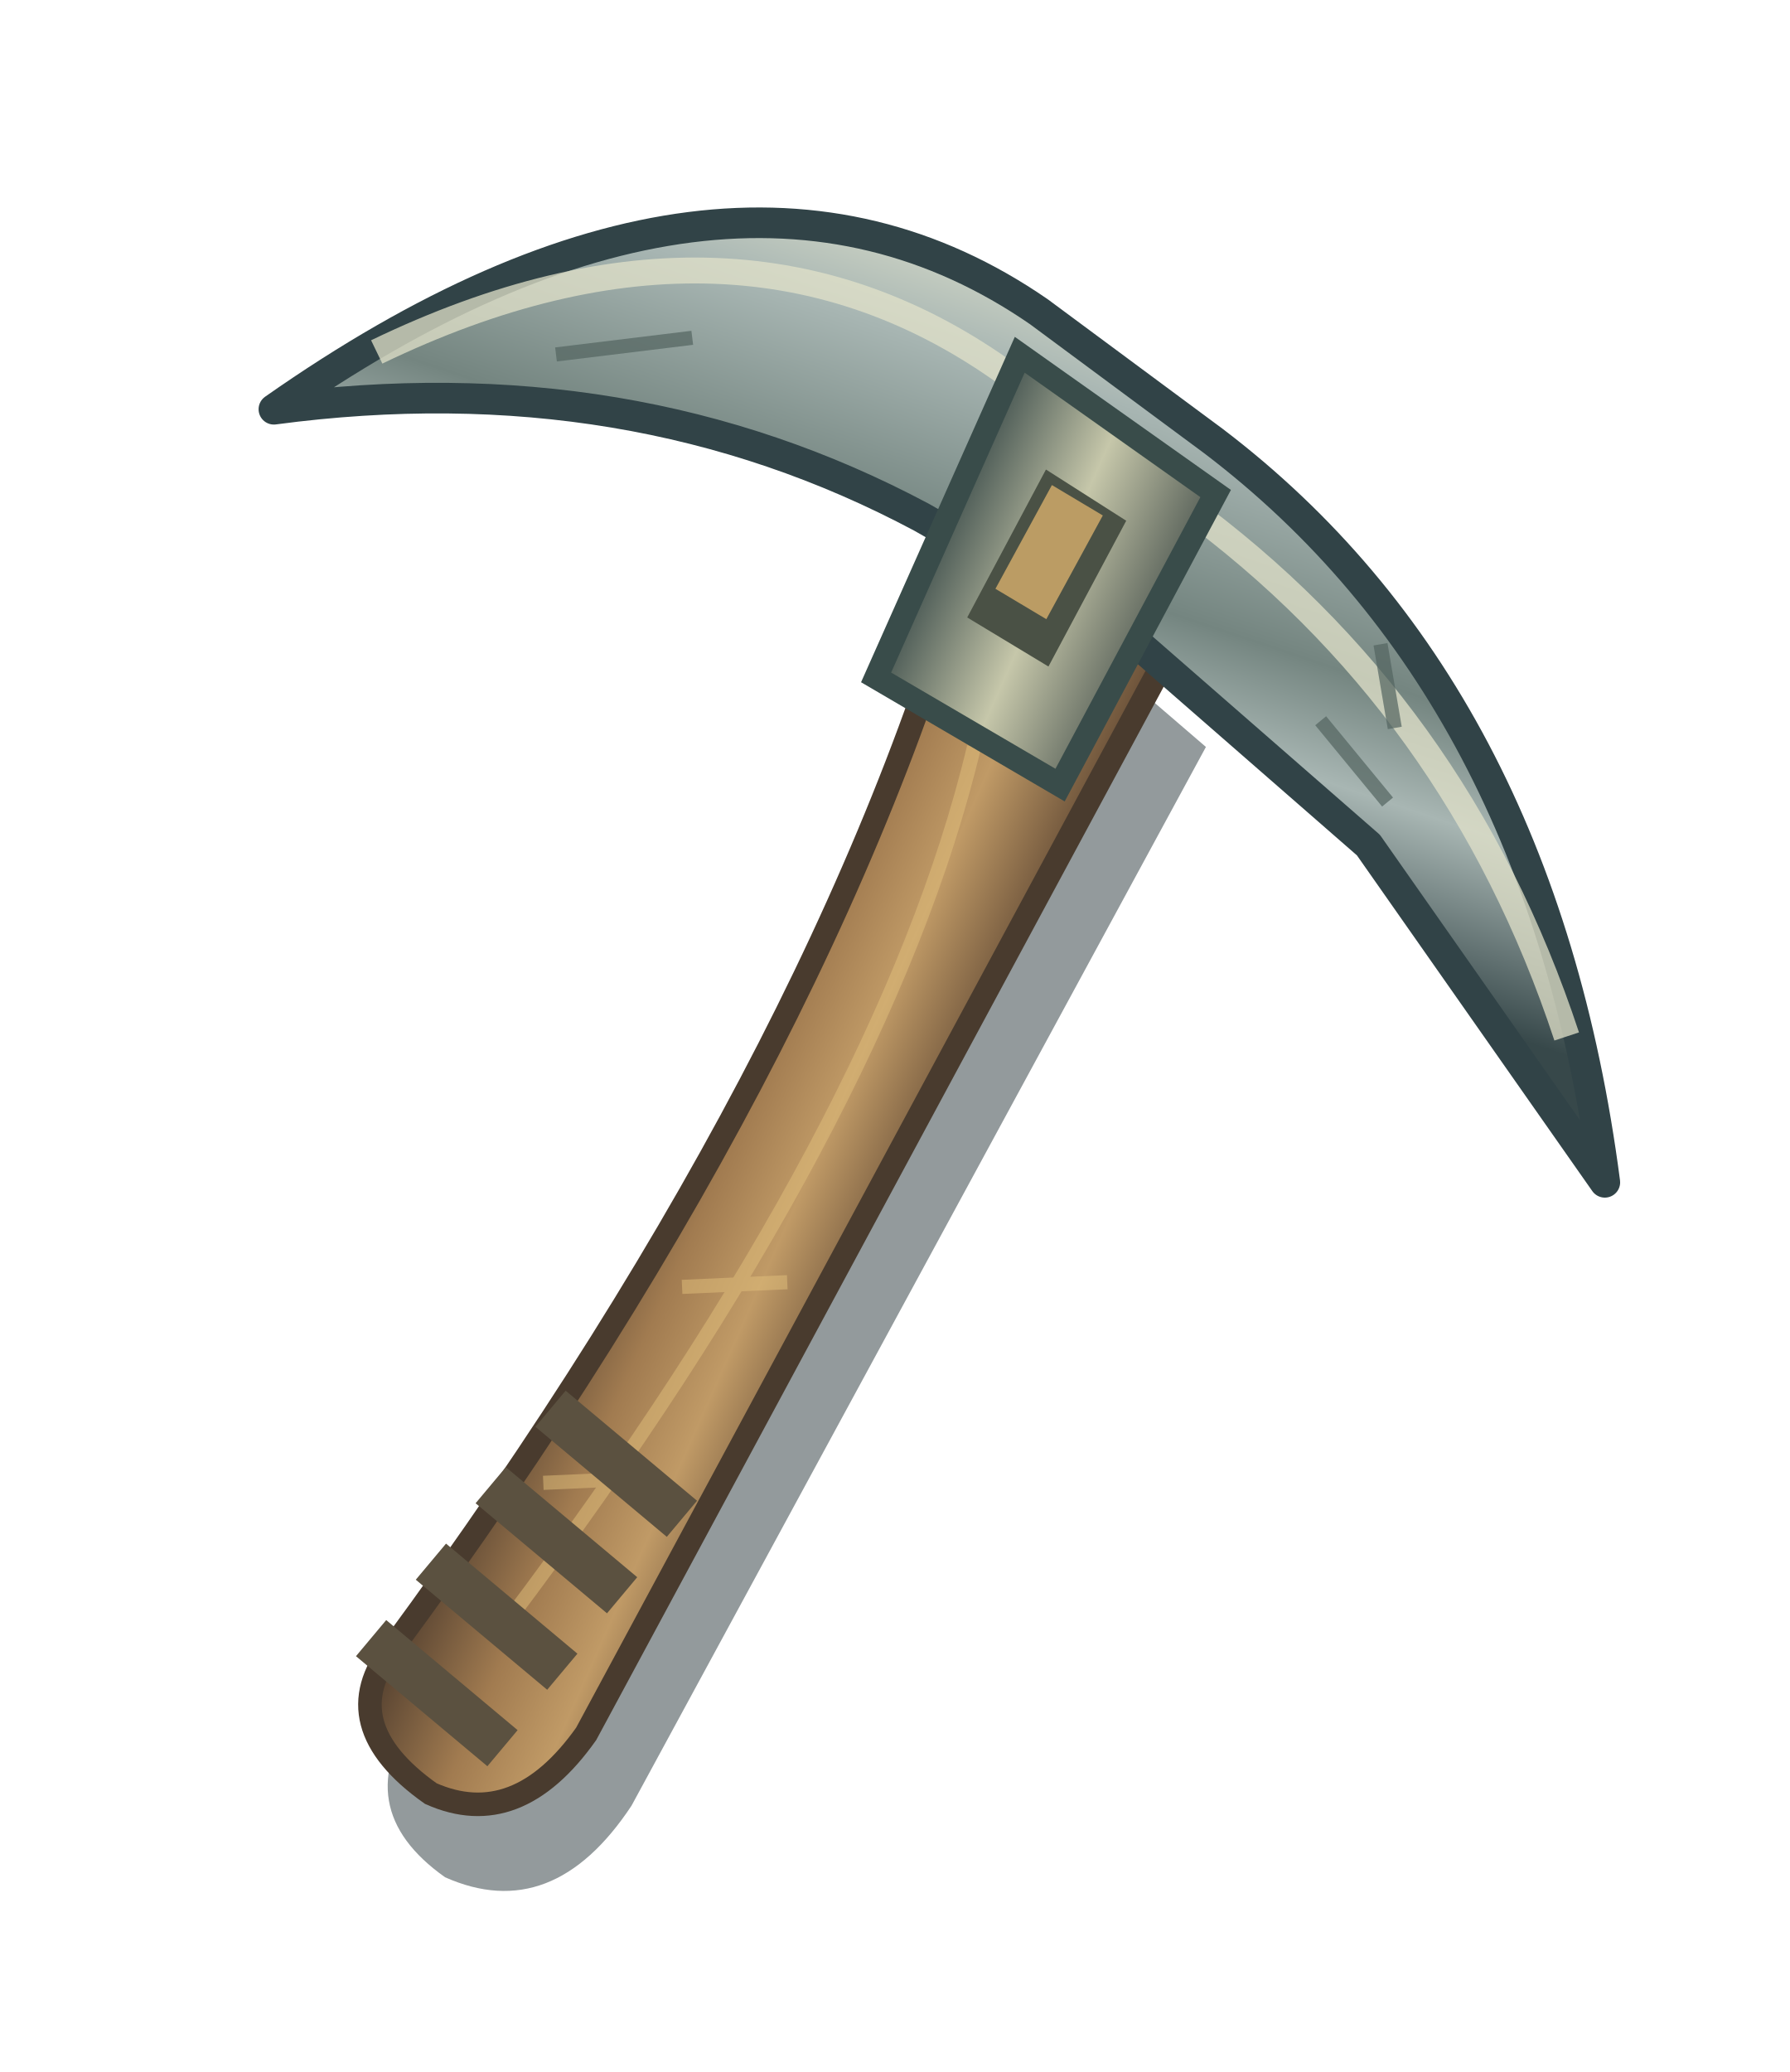
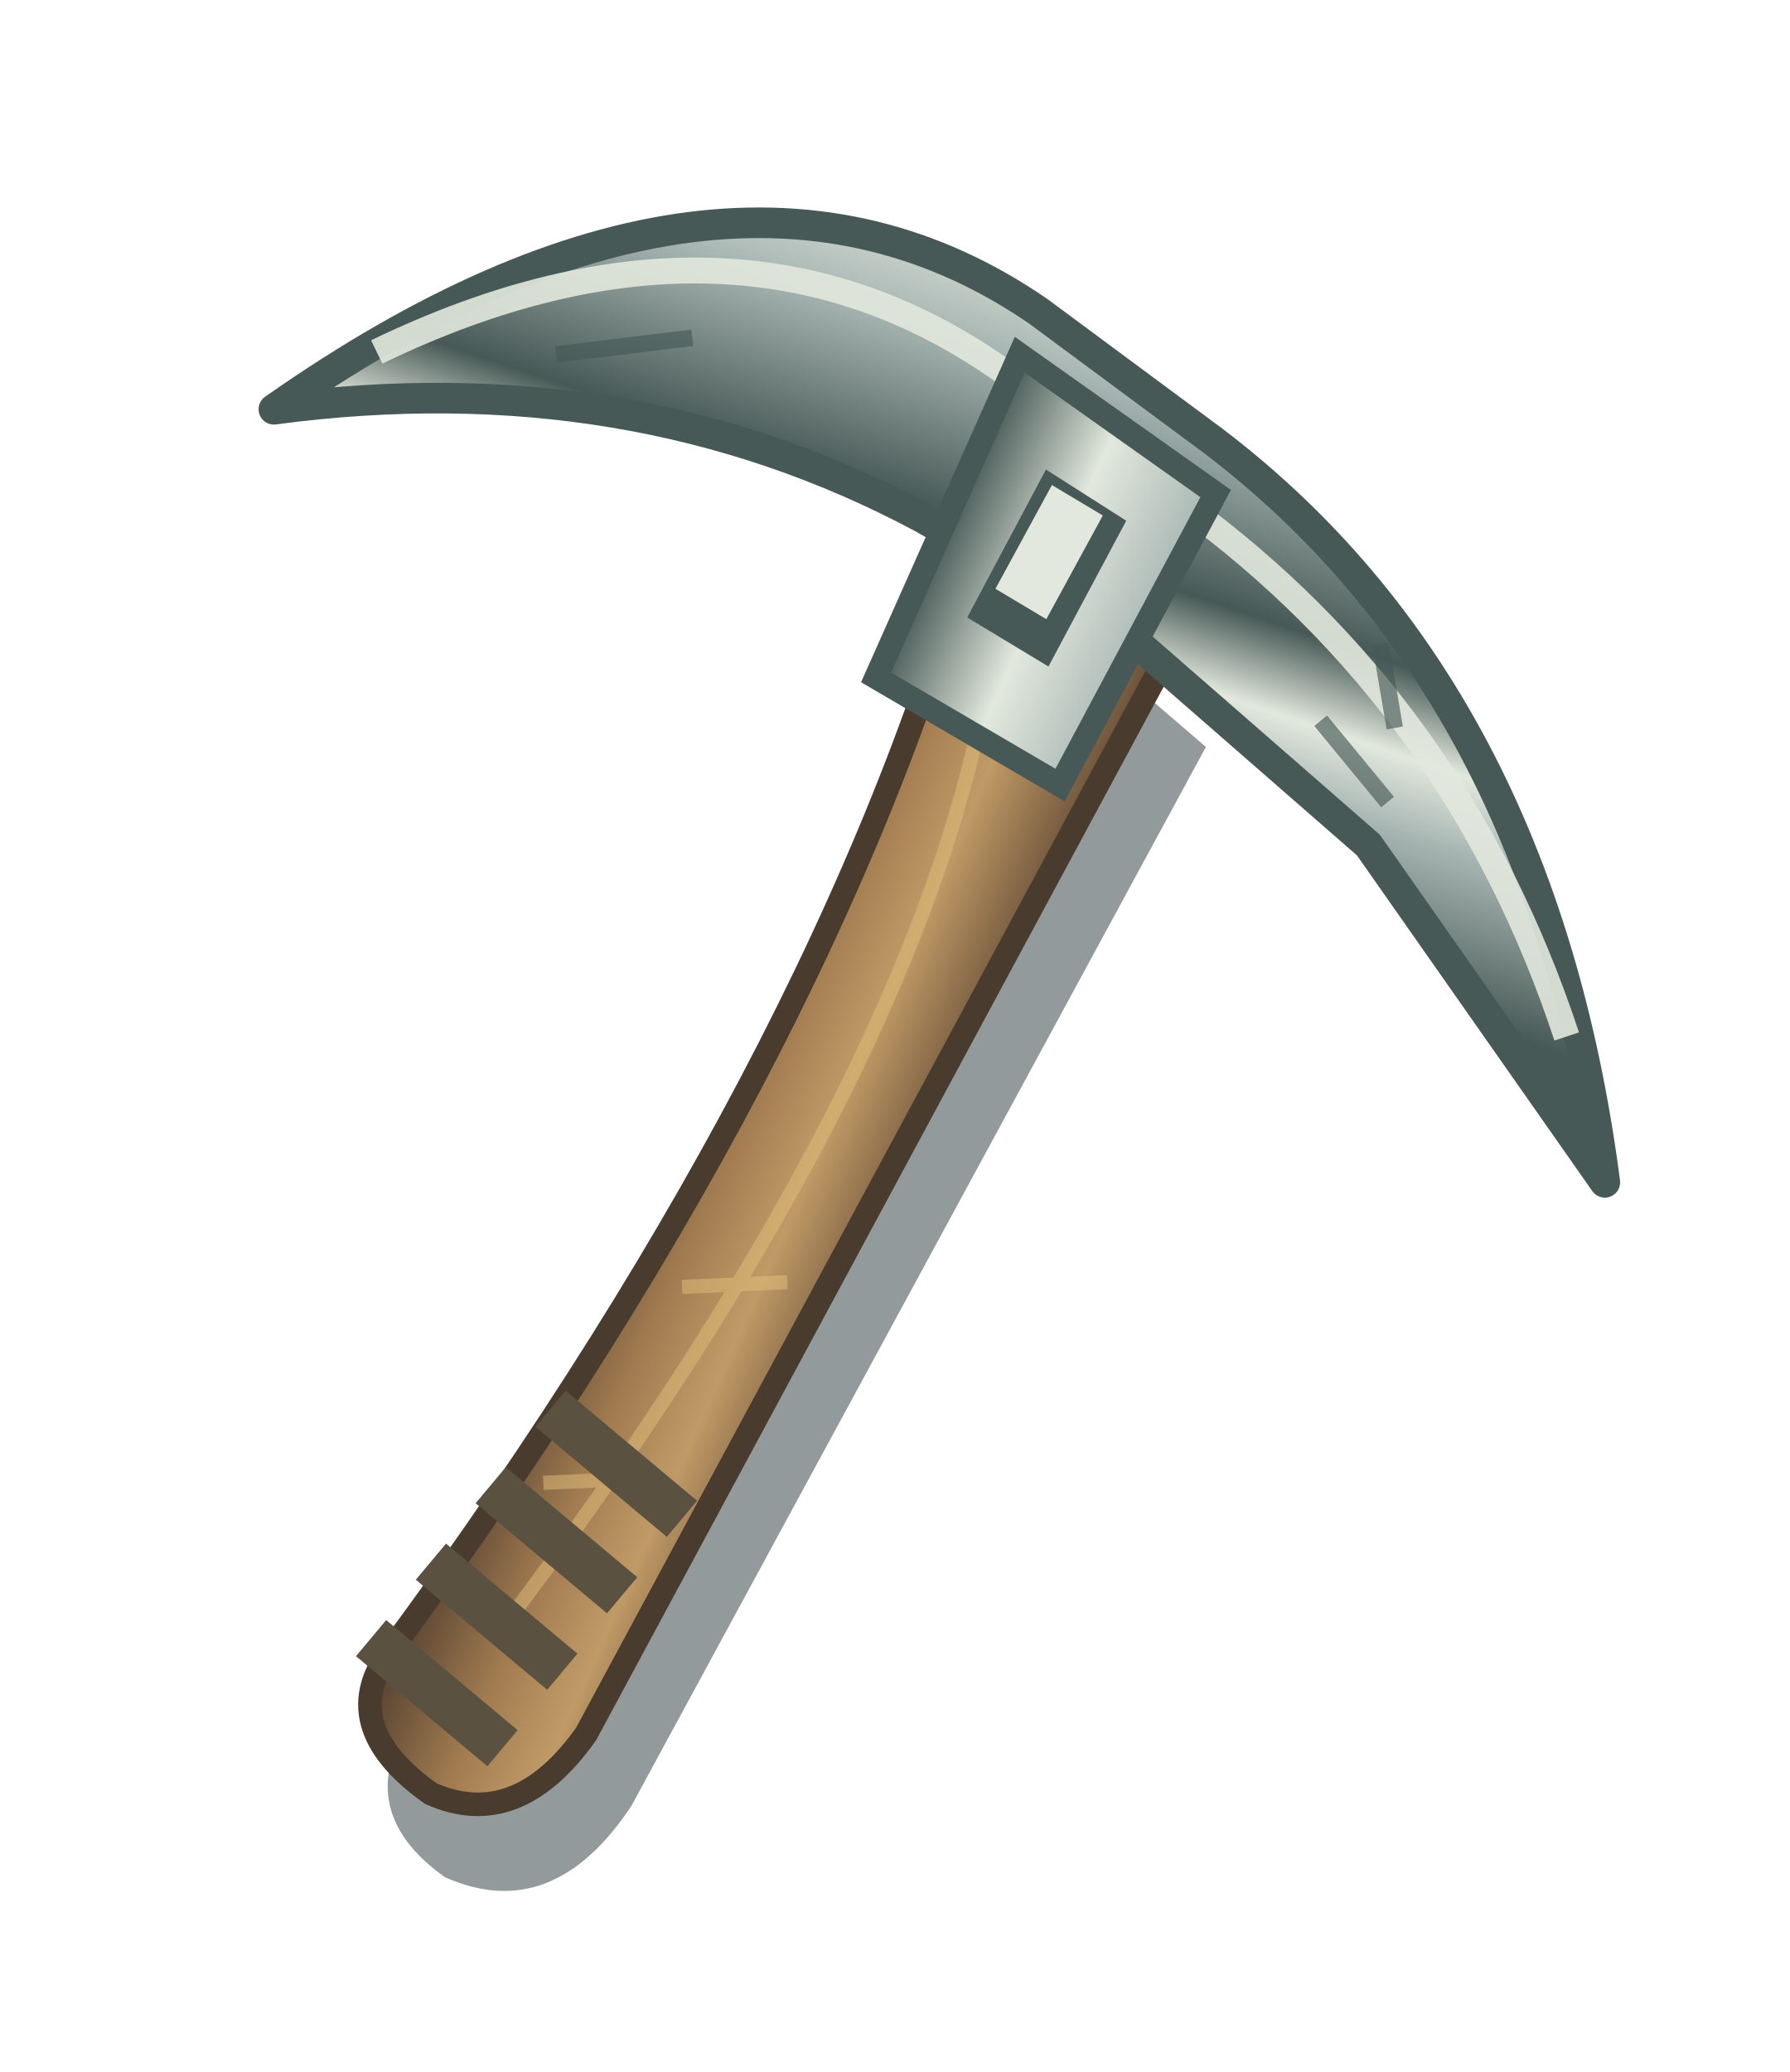
- <svg xmlns="http://www.w3.org/2000/svg" viewBox="0 0 76 88" aria-hidden="true">
+ <svg xmlns="http://www.w3.org/2000/svg" viewBox="0 0 76 88" aria-hidden="true" data-material="steel">
  <defs>
    <linearGradient id="pick-1-wood" x1="0" x2="1">
      <stop stop-color="#554130" />
      <stop offset=".35" stop-color="#a17b50" />
      <stop offset=".62" stop-color="#c09a66" />
      <stop offset="1" stop-color="#624a35" />
    </linearGradient>
    <linearGradient id="pick-1-steel" x1="0" y1="0" x2=".25" y2="1">
-       <stop stop-color="#dde0cc" />
-       <stop offset=".22" stop-color="#a8b6b3" />
-       <stop offset=".52" stop-color="#748580" />
-       <stop offset=".7" stop-color="#a8b6b3" />
-       <stop offset="1" stop-color="#37484a" />
+       <stop stop-color="#e2e8dd" />
+       <stop offset=".2" stop-color="#a8b6b3" />
+       <stop offset=".48" stop-color="#475956" />
+       <stop offset=".62" stop-color="#e2e8dd" />
+       <stop offset=".74" stop-color="#a8b6b3" />
+       <stop offset="1" stop-color="#475956" />
    </linearGradient>
    <linearGradient id="pick-1-collar">
-       <stop stop-color="#495854" />
-       <stop offset=".5" stop-color="#c6c7aa" />
-       <stop offset="1" stop-color="#59625a" />
+       <stop stop-color="#475956" />
+       <stop offset=".5" stop-color="#e2e8dd" />
+       <stop offset="1" stop-color="#a8b6b3" />
+     </linearGradient>
+     <linearGradient id="pick-1-flame" x2="0" y2="1">
+       <stop stop-color="#fca34e" stop-opacity=".1" />
+       <stop offset=".55" stop-color="#f07835" />
+       <stop offset="1" stop-color="#ffe0a0" />
    </linearGradient>
  </defs>
  <g transform="rotate(24 37 44)">
    <path d="M33 22Q37 43 29 76Q28 81 33 82Q38 82 39 76L43 25Z" fill="#101f23" opacity=".45" transform="translate(2 2)" />
    <path d="M32 21Q36 44 29 76Q28 80 33 81Q37 81 38 76L42 23Z" fill="url(#pick-1-wood)" stroke="#493b2e" stroke-width="1" />
    <path d="M36 31Q39 47 33 73M32 67l4-2M34 57l4-2" fill="none" stroke="#e2bf7b" stroke-width=".6" opacity=".5" />
    <path d="M31 64l7 2m-8 2 7 2m-8 2 7 2m-8 2 7 2" stroke="#5b5140" stroke-width="2" />
-     <path d="M3 30 Q15 10 31 13 L40 15 Q57 19 68 37 L53 28 40 24 30 23 Q16 22 3 30Z" fill="url(#pick-1-steel)" stroke="#314347" stroke-width="1.3" stroke-linejoin="round" />
-     <path d="M6 26Q17 13 31 16L40 18Q54 21 64 32" fill="none" stroke="#e1e2ca" stroke-width="1.1" opacity=".75" />
-     <path d="m13 23 5-3m31 4 4 2m-3-6 2 3" stroke="#526460" stroke-width=".6" opacity=".7" />
-     <path d="M31 15l10 2-1 14-9-1Z" fill="url(#pick-1-collar)" stroke="#394c4a" stroke-width="1" />
-     <path d="m34 19 4 .6-.5 7-4-.5Z" fill="#4a5145" />
-     <path d="m34.5 19.5 2.5.3-.4 5-2.5-.3Z" fill="#bb9c64" />
+     <path d="M3 30 Q15 10 31 13 L40 15 Q57 19 68 37 L53 28 40 24 30 23 Q16 22 3 30Z" fill="url(#pick-1-steel)" stroke="#475956" stroke-width="1.3" stroke-linejoin="round" />
+     <path d="M6 26Q17 13 31 16L40 18Q54 21 64 32" fill="none" stroke="#e2e8dd" stroke-width="1.1" opacity=".9" />
+     <path d="m13 23 5-3m31 4 4 2m-3-6 2 3" fill="none" stroke="#475956" stroke-width=".7" opacity=".65" />
+     <path d="M31 15l10 2-1 14-9-1Z" fill="url(#pick-1-collar)" stroke="#475956" stroke-width="1" />
+     <path d="m34 19 4 .6-.5 7-4-.5Z" fill="#475956" />
+     <path d="m34.5 19.5 2.5.3-.4 5-2.5-.3Z" fill="#e2e8dd" />
  </g>
</svg>
